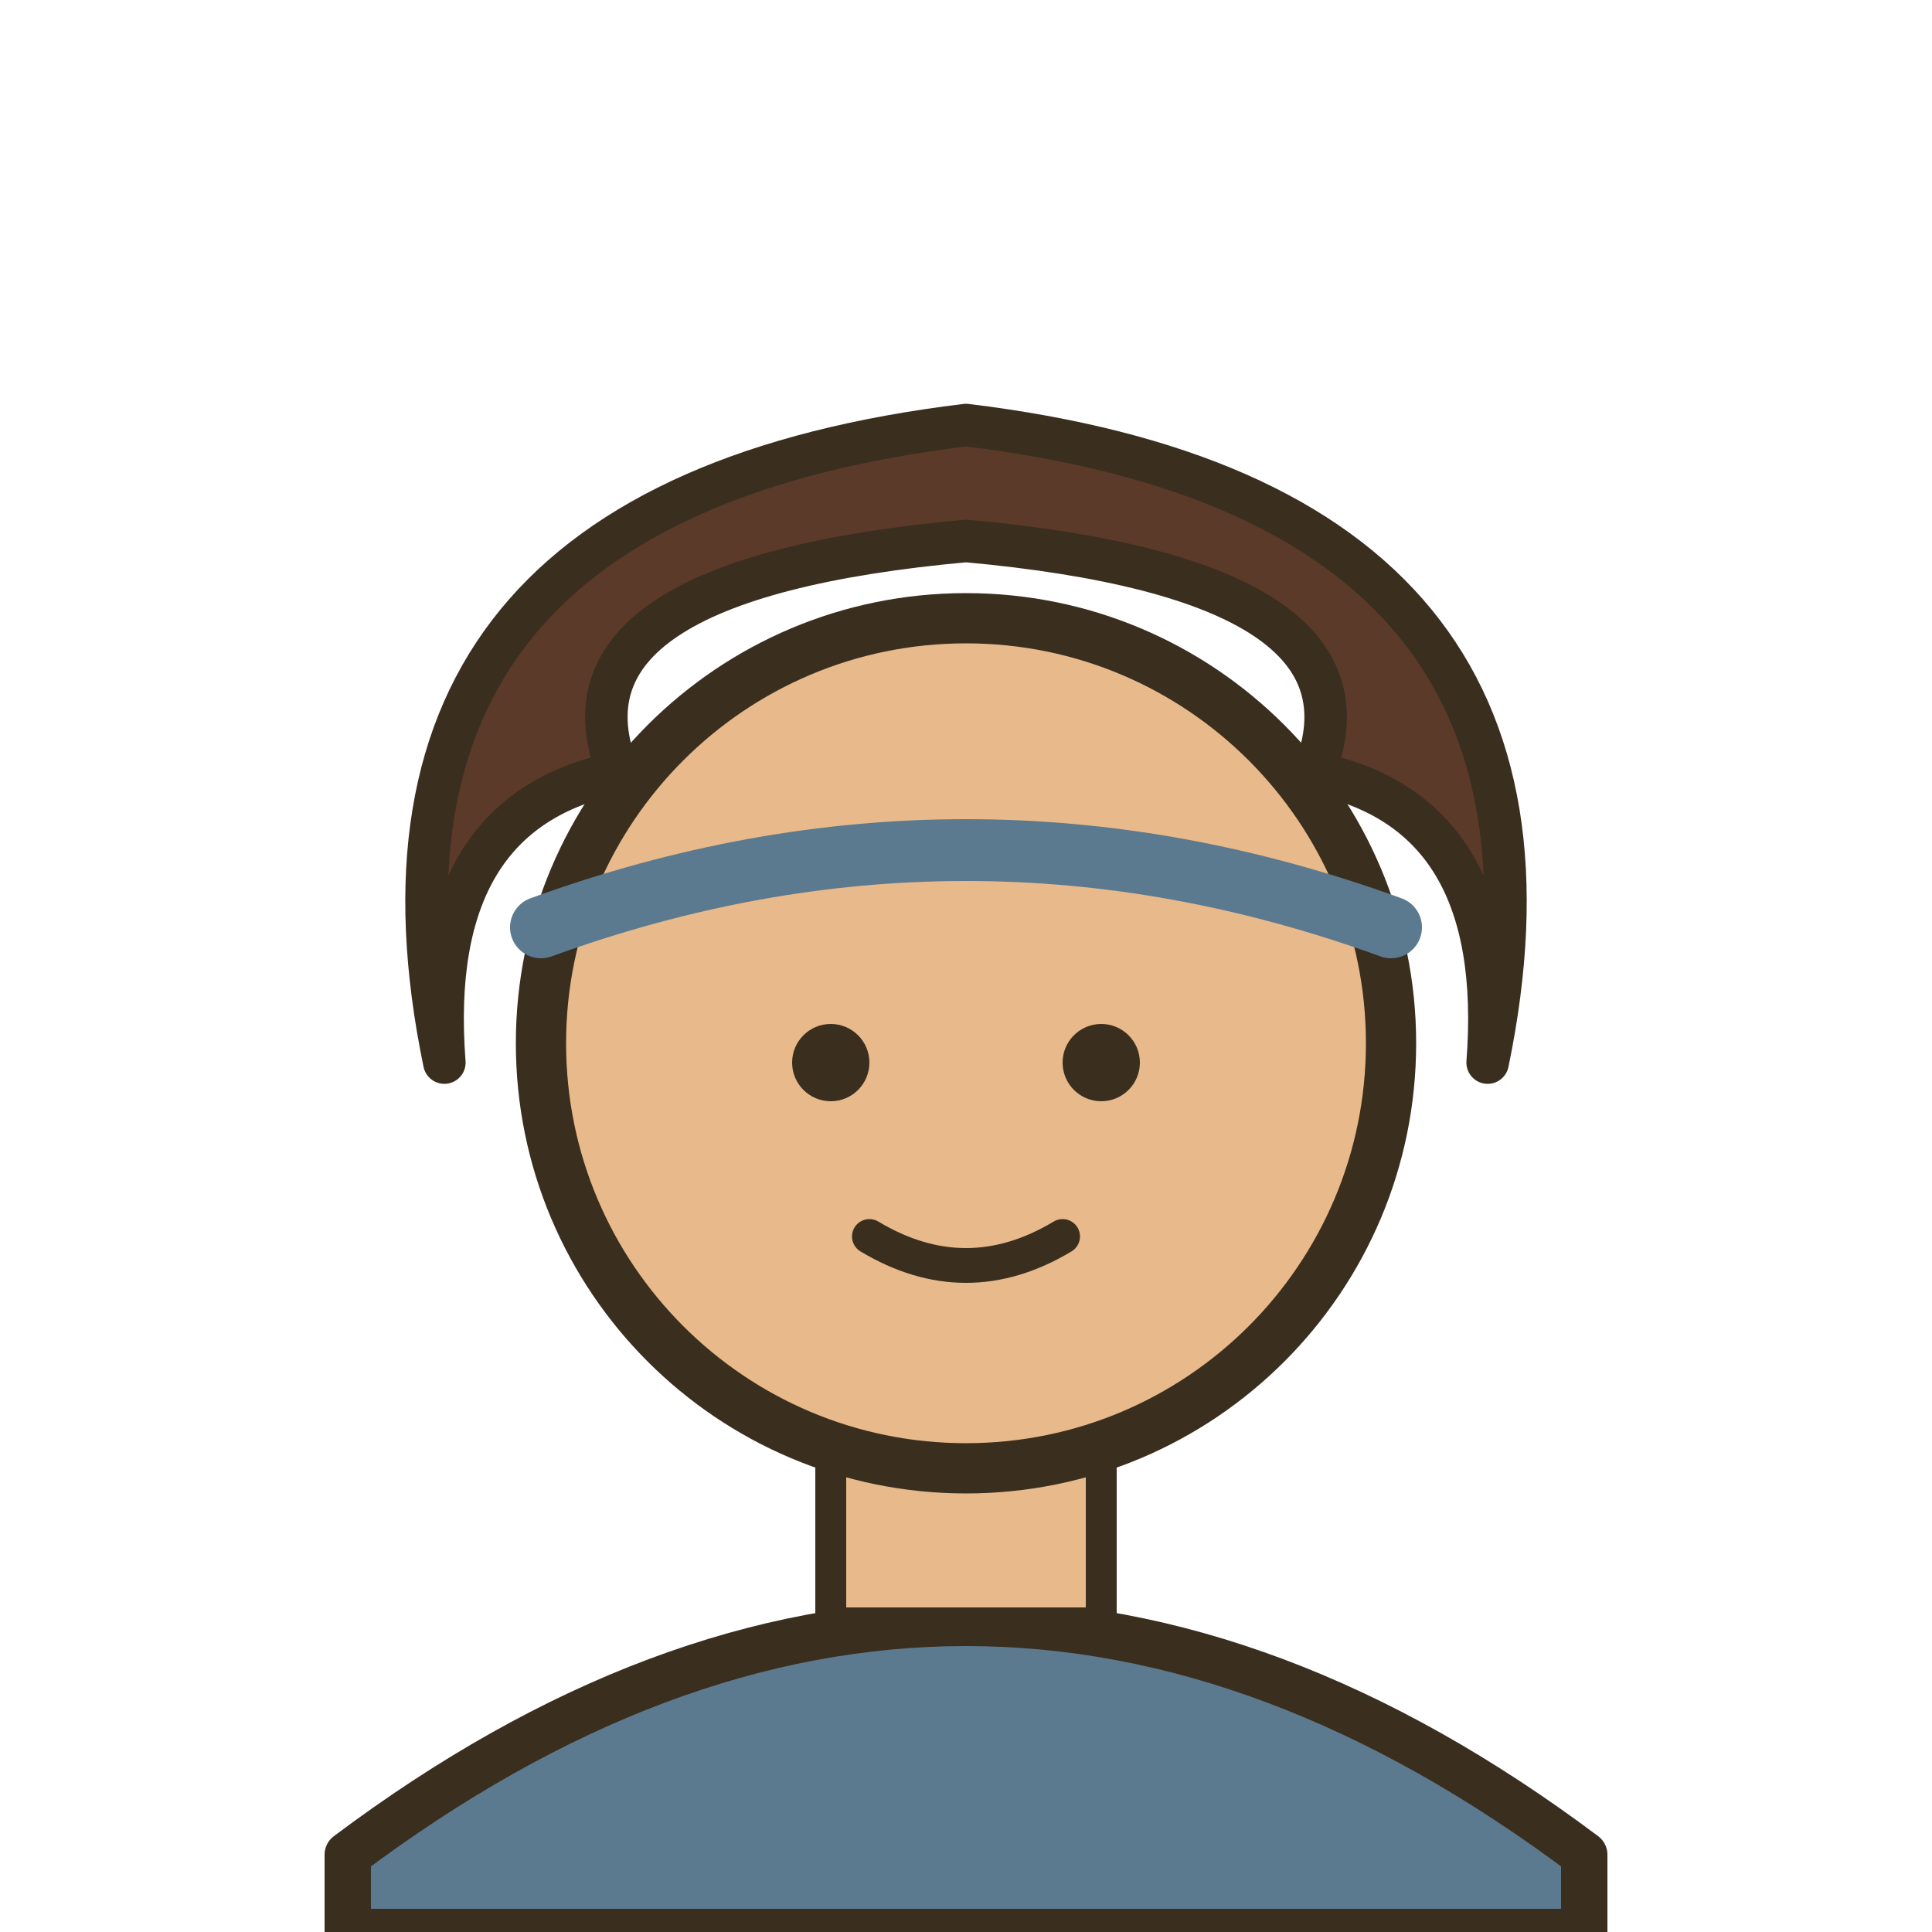
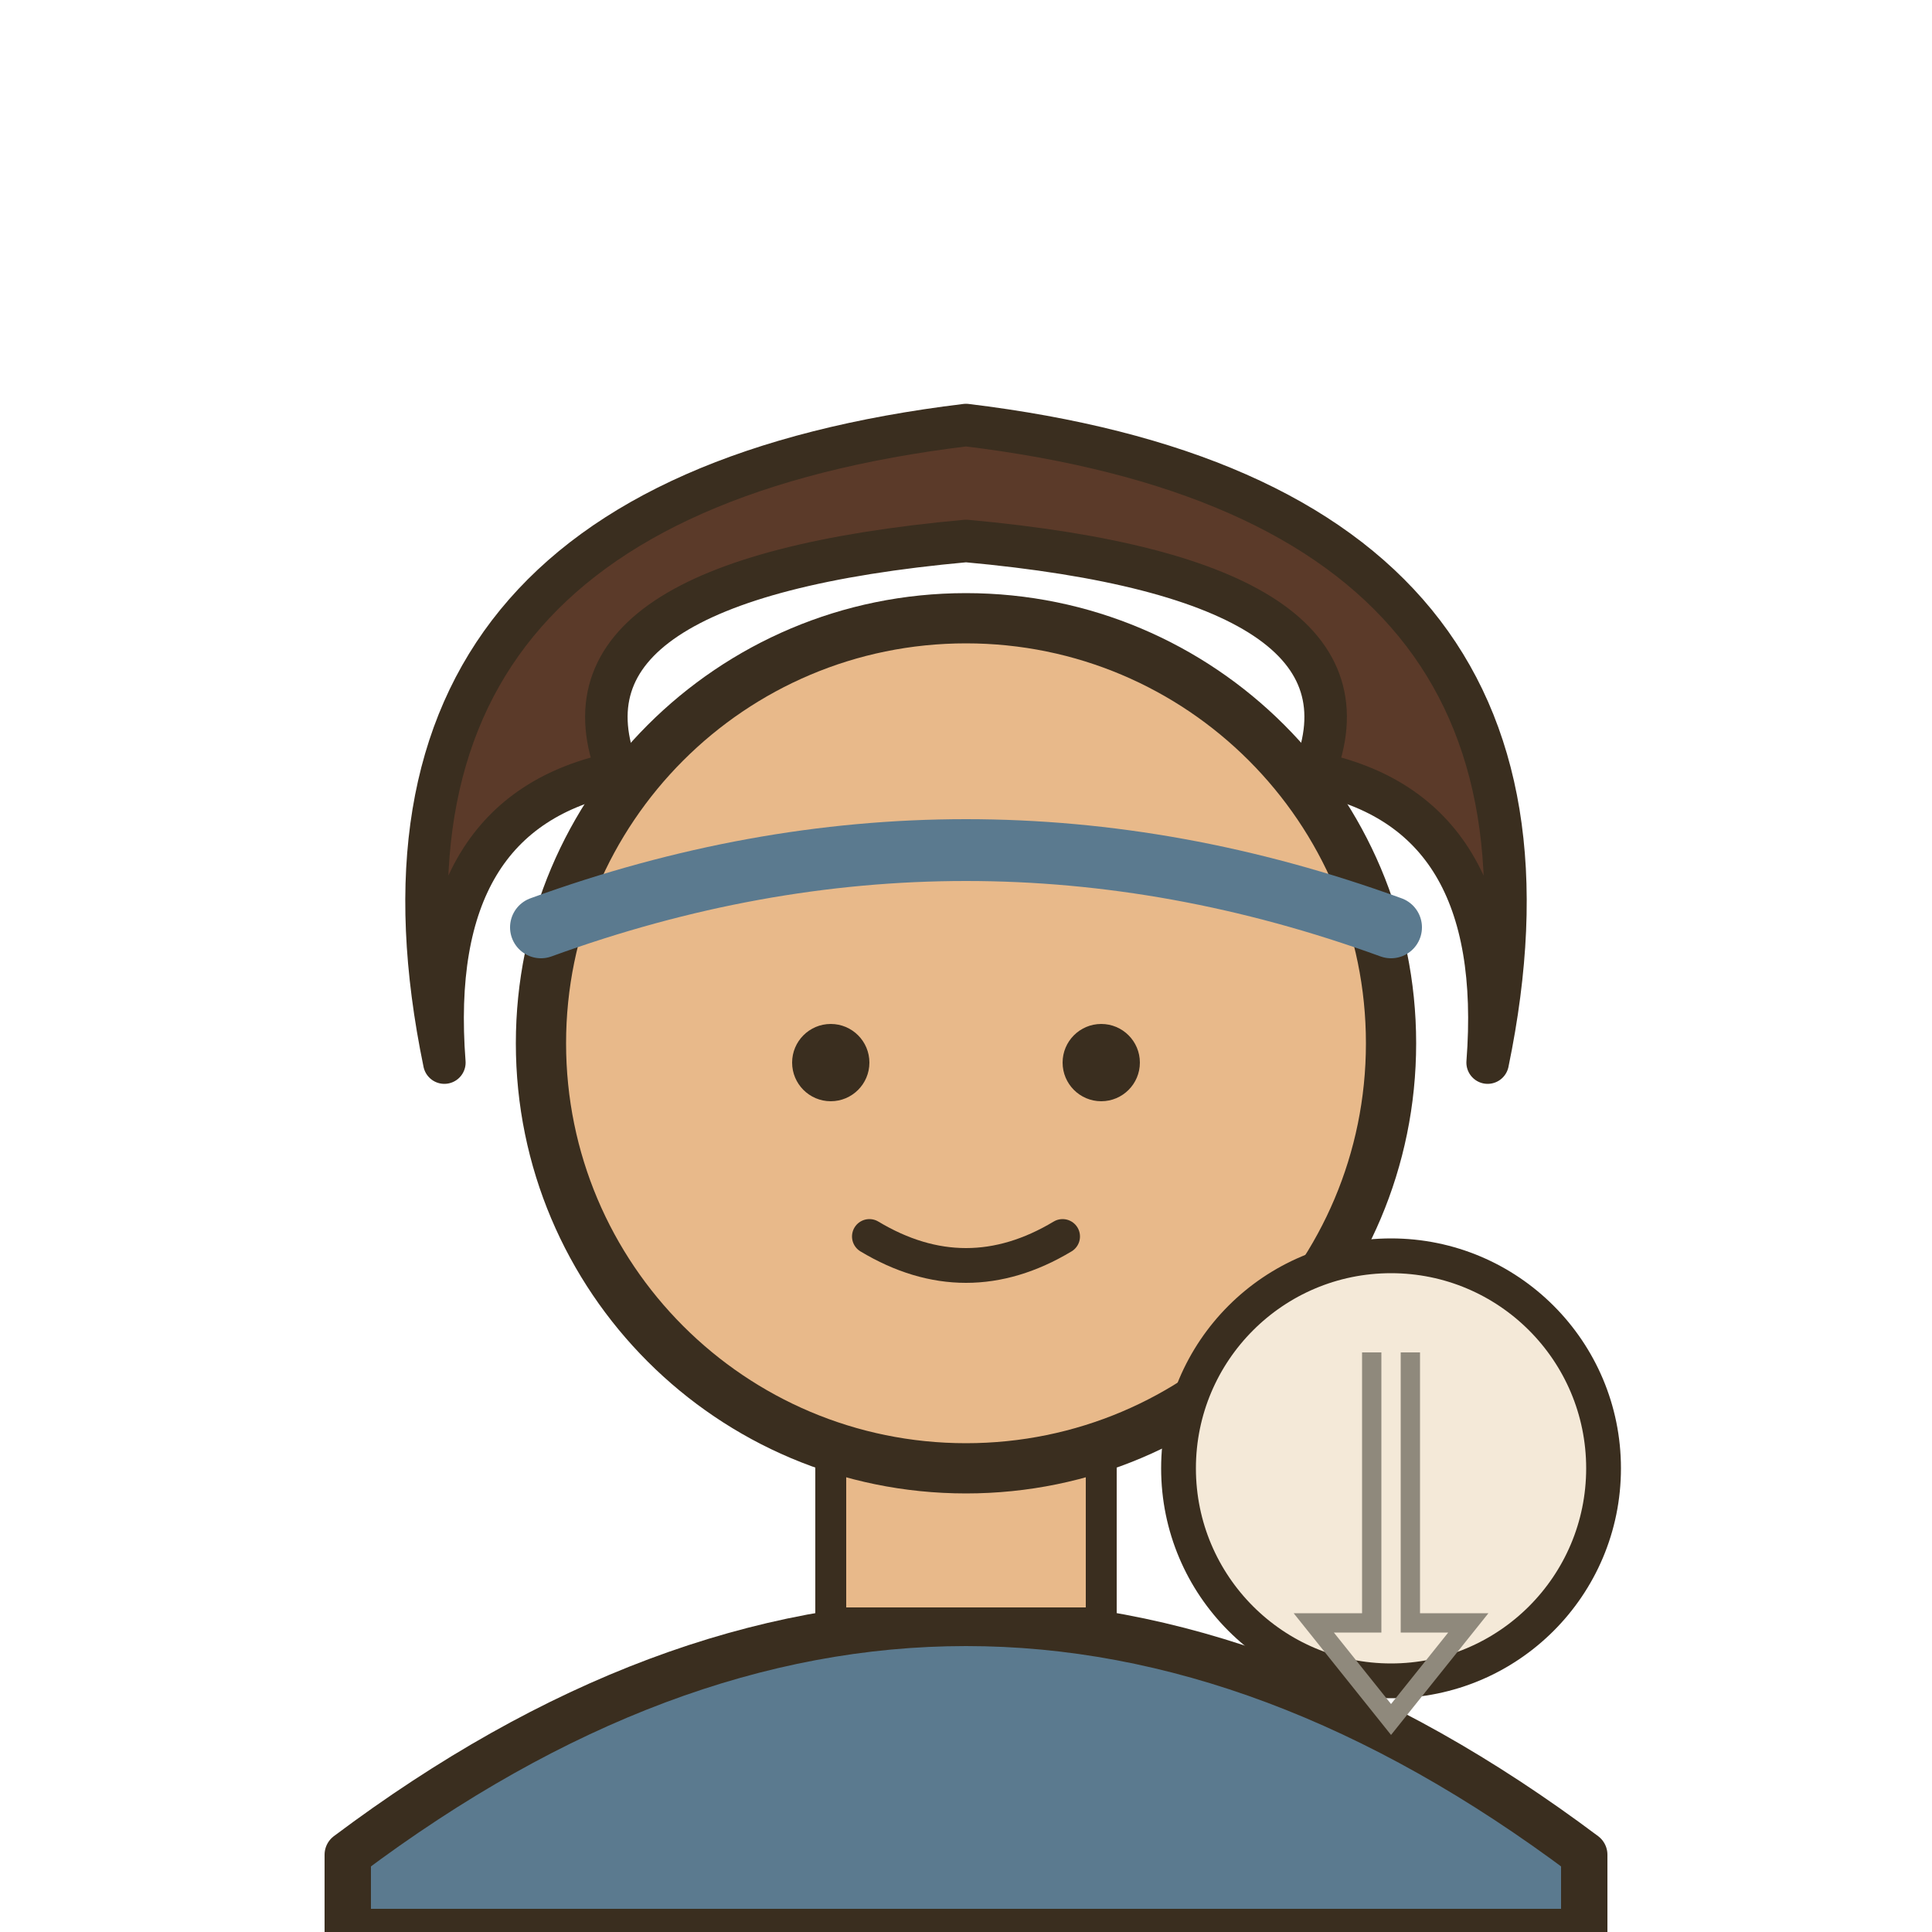
<svg xmlns="http://www.w3.org/2000/svg" viewBox="0 0 100 100" width="100" height="100" preserveAspectRatio="none">
  <path d="M 18 96 Q 50 72 82 96 L 82 100 L 18 100 Z" fill="#5B7A8F" stroke="#3A2E1F" stroke-width="2.4" stroke-linejoin="round" />
  <rect x="43" y="68" width="14" height="16" fill="#E8B98A" stroke="#3A2E1F" stroke-width="1.6" />
  <circle cx="50" cy="54" r="22" fill="#E8B98A" stroke="#3A2E1F" stroke-width="2.6" />
  <path d="M 23 55 Q 17 26 50 22 Q 83 26 77 55 Q 78 42 68 40 Q 72 30 50 28 Q 28 30 32 40 Q 22 42 23 55 Z" fill="#5B3A29" stroke="#3A2E1F" stroke-width="2.2" stroke-linejoin="round" />
  <circle cx="43" cy="55" r="2" fill="#3A2E1F" />
  <circle cx="57" cy="55" r="2" fill="#3A2E1F" />
  <path d="M 45 64 Q 50 67 55 64" stroke="#3A2E1F" stroke-width="1.8" fill="none" stroke-linecap="round" />
  <path d="M 28 48 Q 50 40 72 48" stroke="#5B7A8F" stroke-width="3.2" fill="none" stroke-linecap="round" />
+   <circle cx="72" cy="76" r="11" fill="#F4E9D8" stroke="#3A2E1F" stroke-width="1.8" />
+   <g transform="translate(22 26)">
+     <path d="M -1 8 L -1 -6 L -4 -6 L 0 -11 L 4 -6 L 1 -6 L 1 8" fill="none" stroke="#8F897C" stroke-width="1" transform="translate(50 52) rotate(180)" />
+   </g>
</svg>
